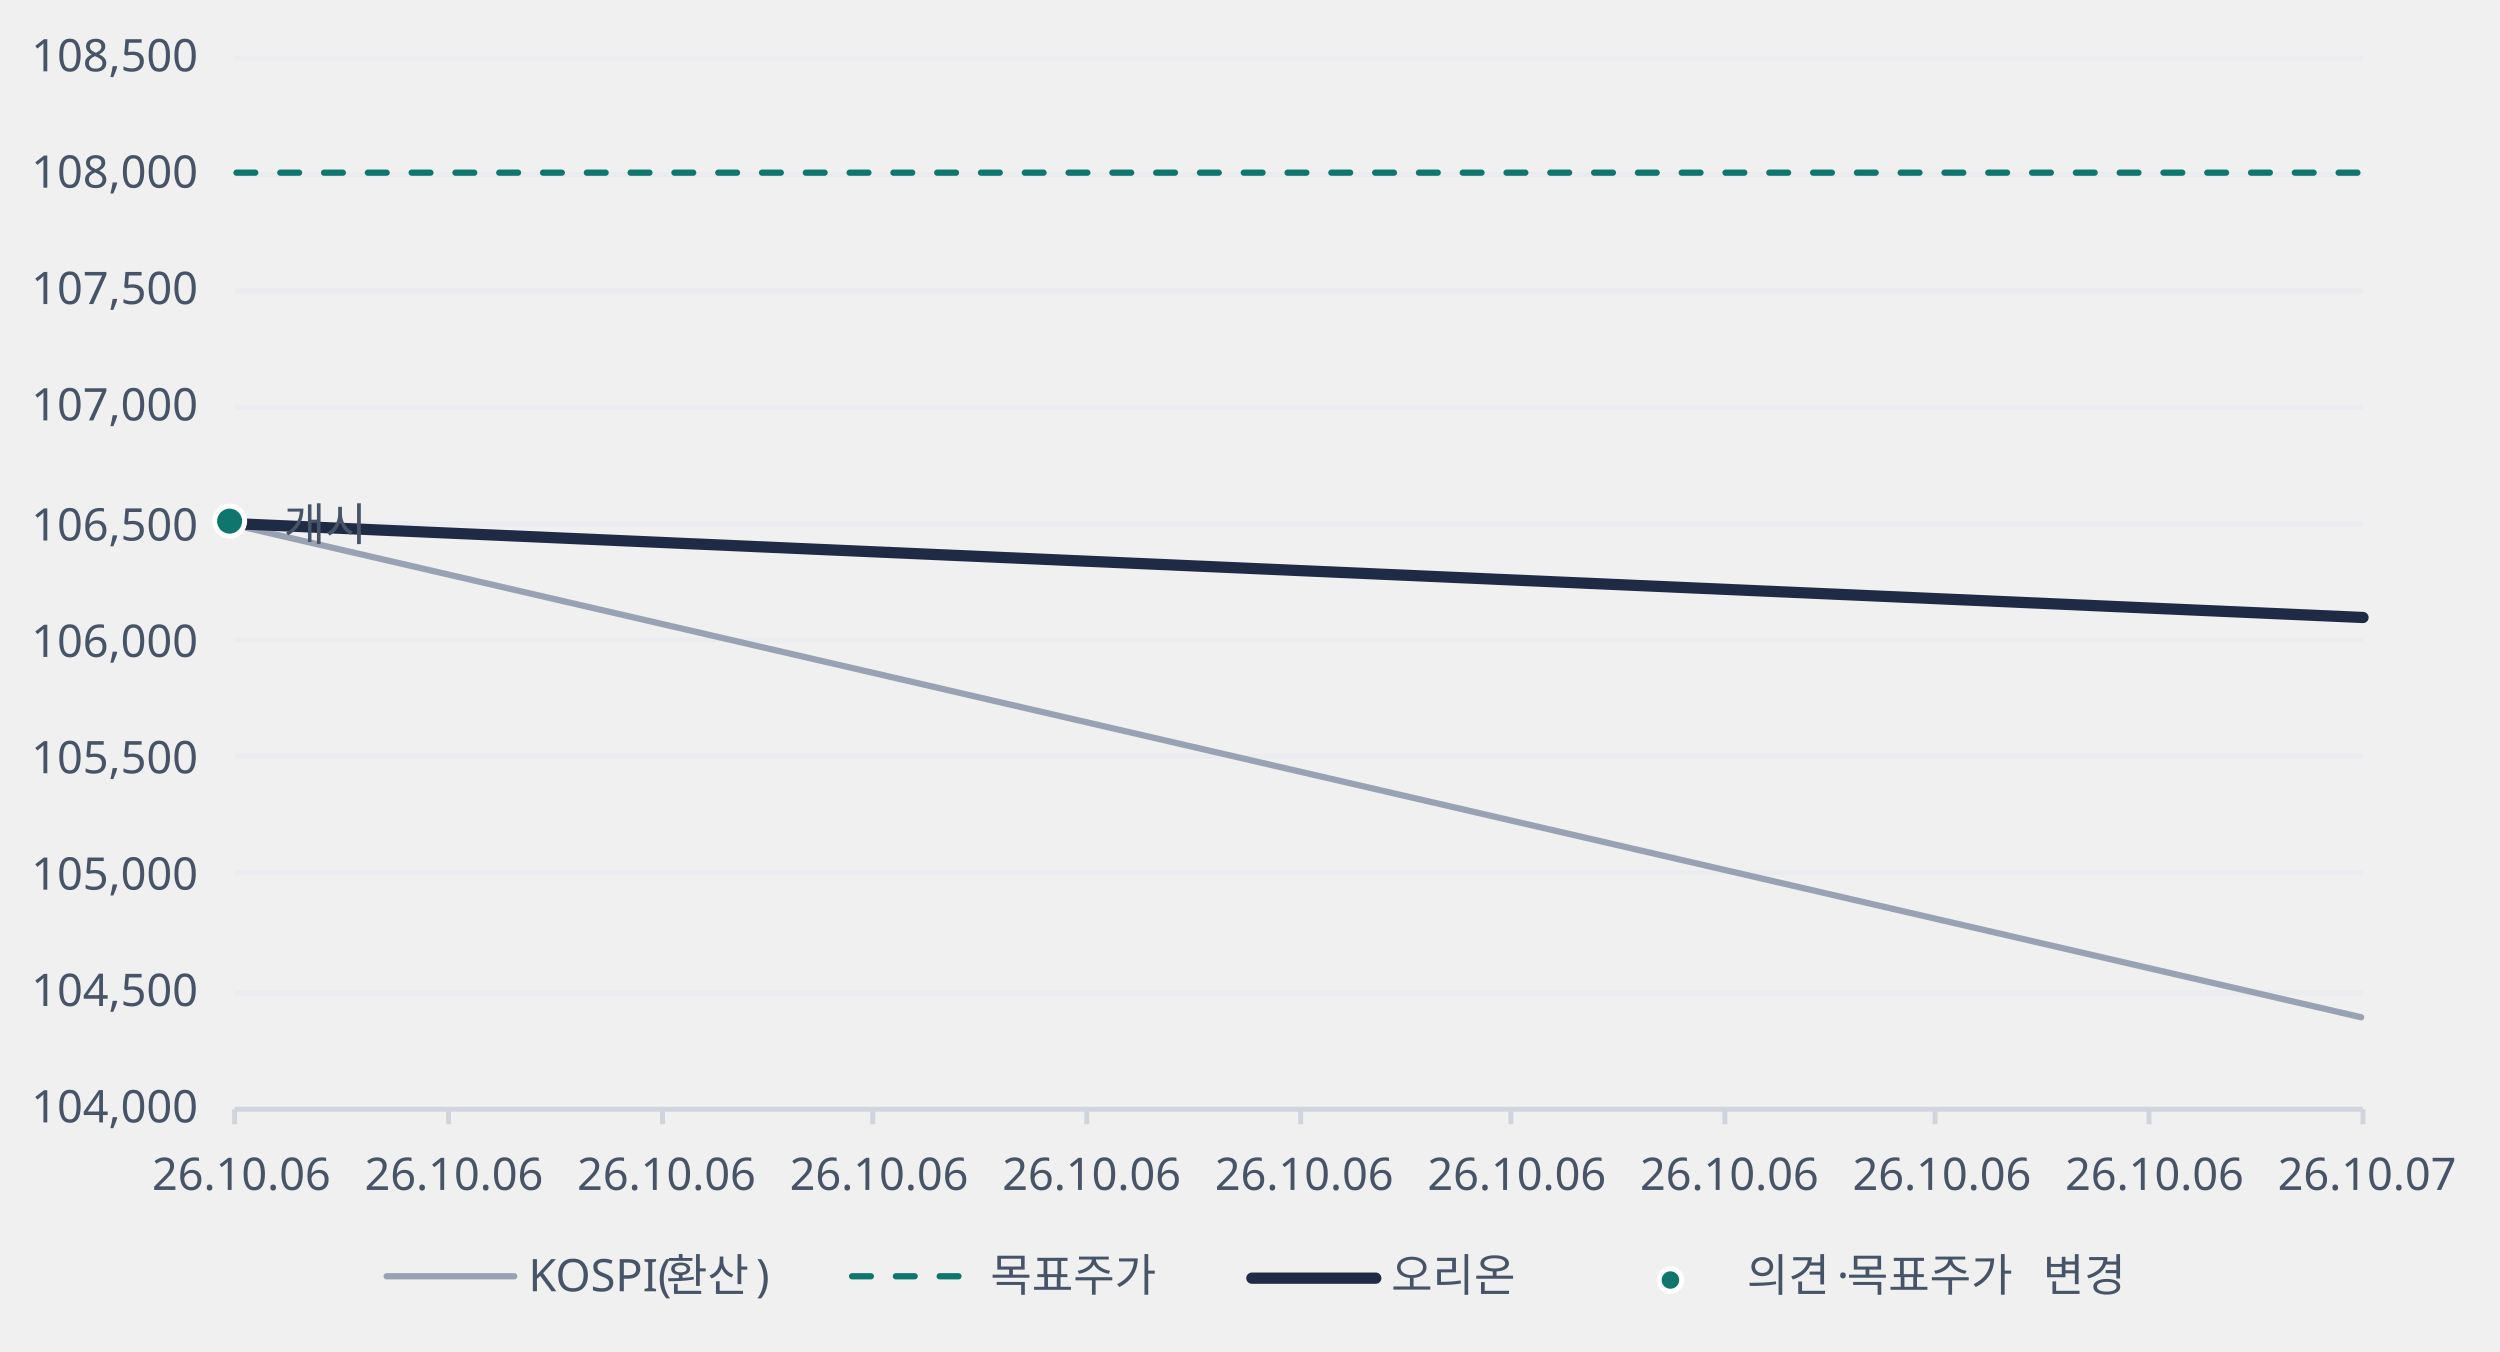
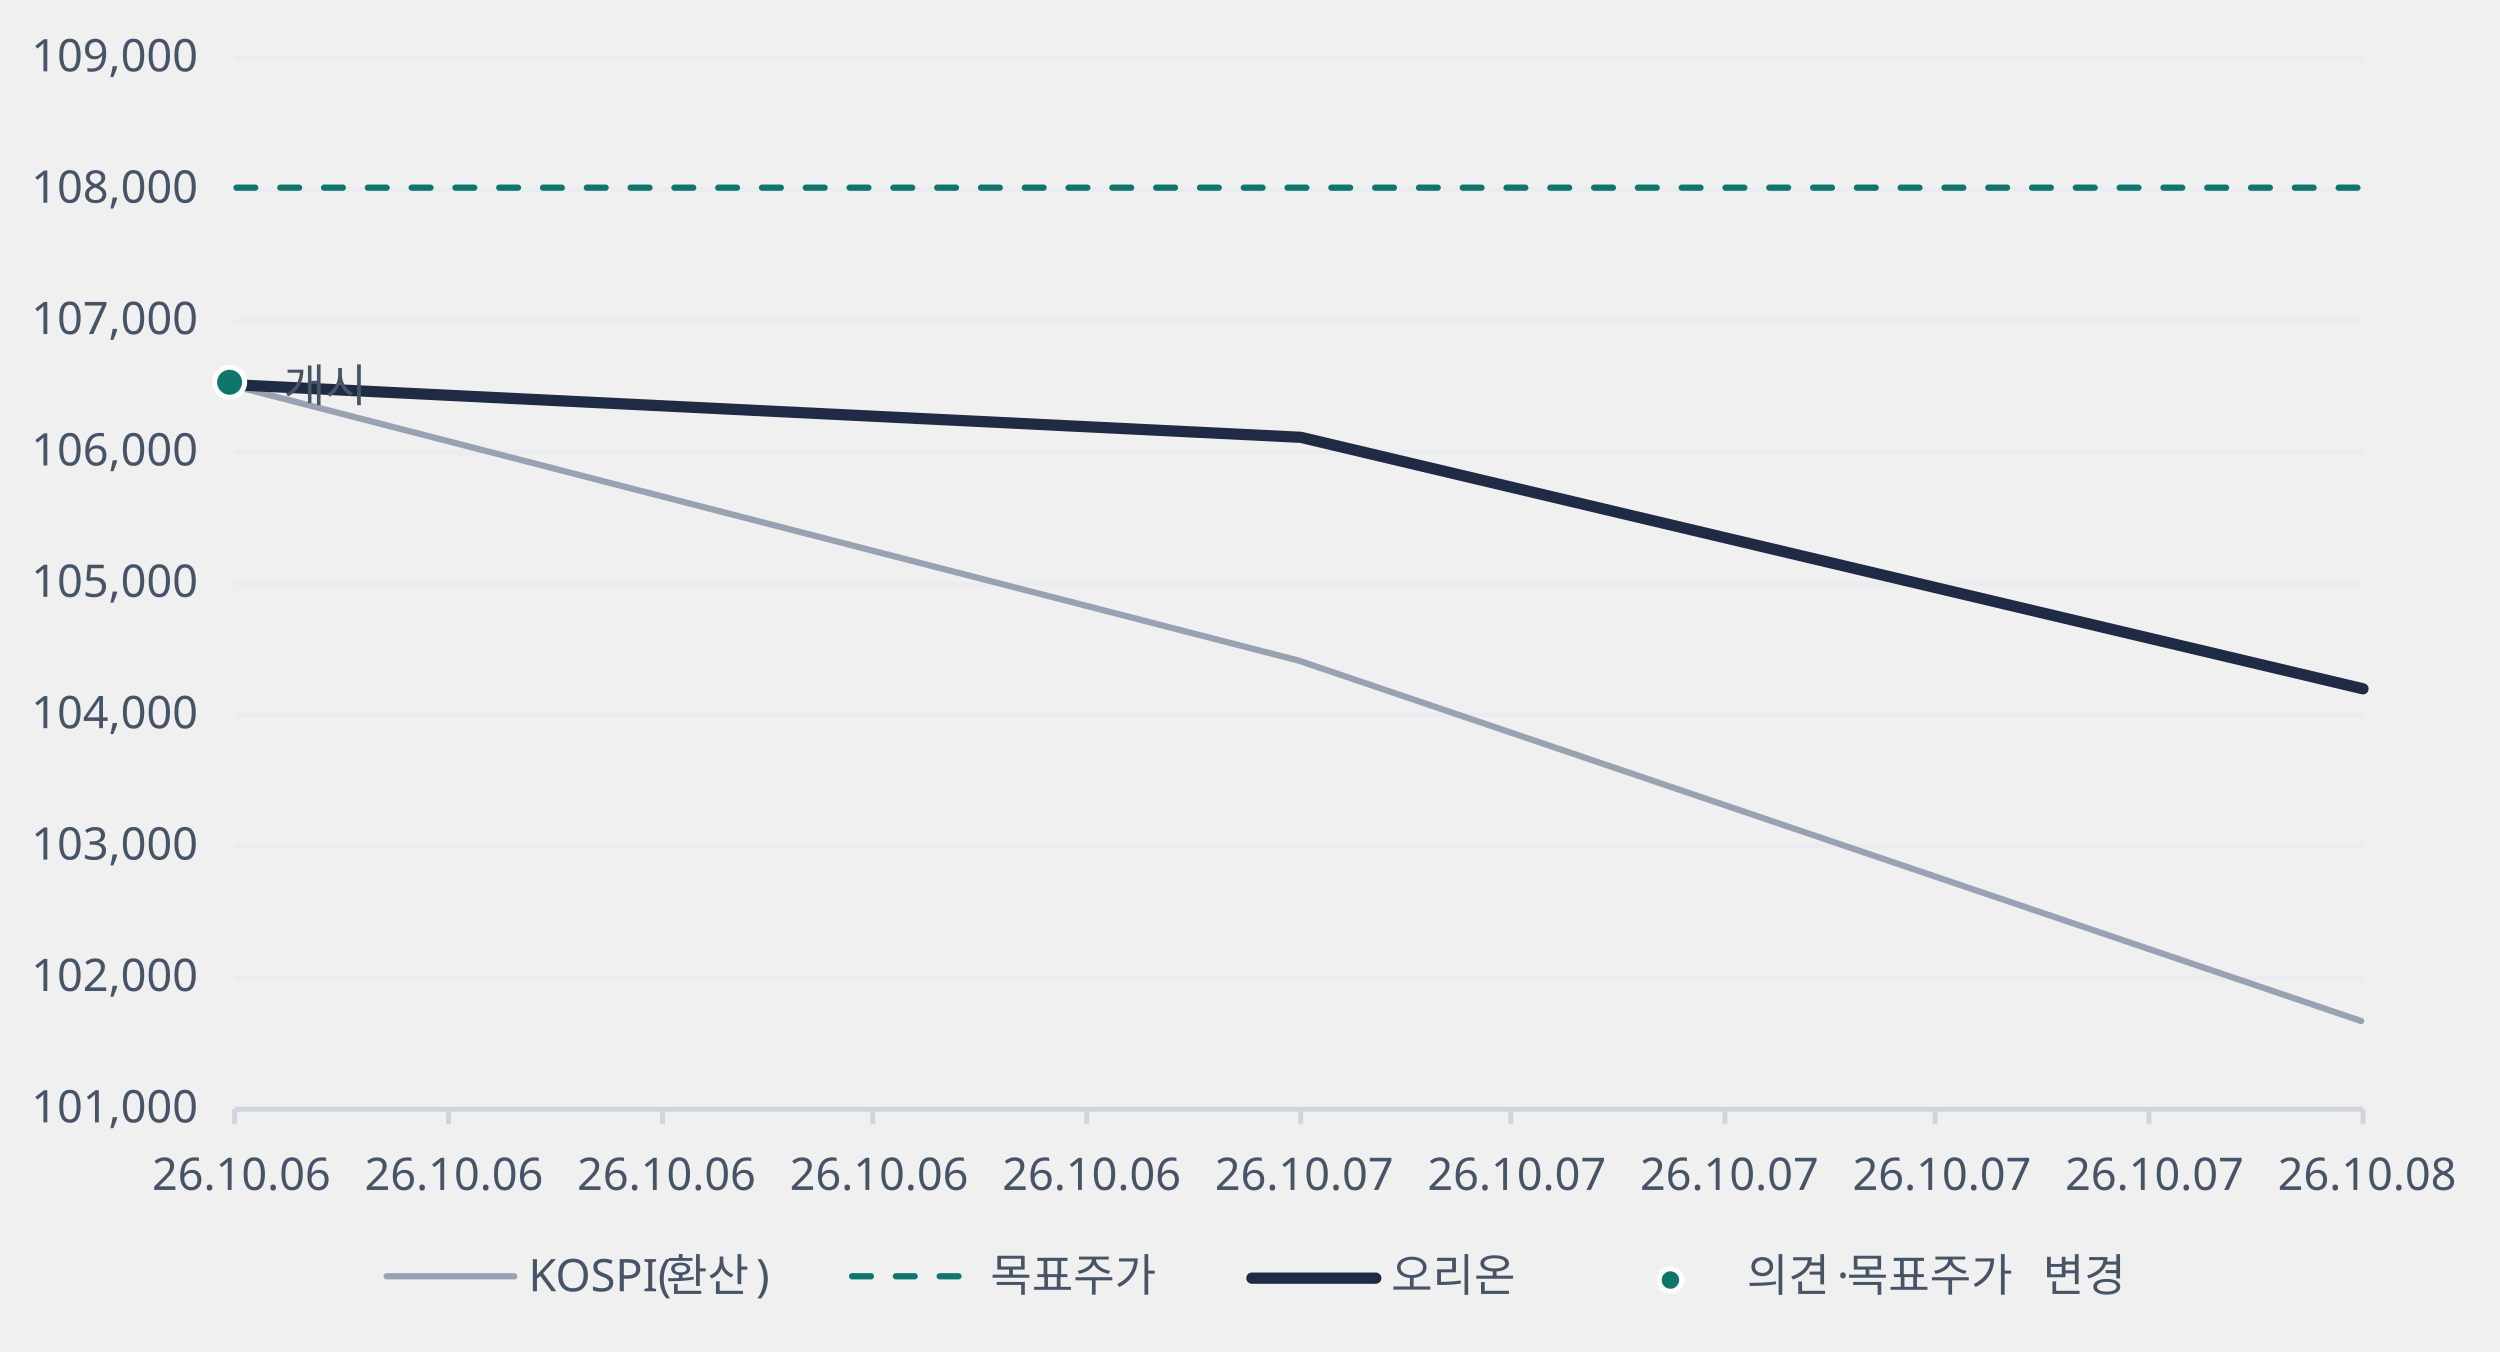
<svg xmlns="http://www.w3.org/2000/svg" width="666" height="360" xml:space="preserve" overflow="hidden">
  <defs>
    <clipPath id="clip0">
      <rect x="971" y="13" width="666" height="360" />
    </clipPath>
  </defs>
  <g clip-path="url(#clip0)" transform="translate(-971 -13)">
    <g>
-       <path d="M1033.5 277.5 1600.5 277.5M1033.5 245.5 1600.5 245.5M1033.5 214.5 1600.5 214.5M1033.5 183.5 1600.5 183.5M1033.5 152.5 1600.5 152.5M1033.5 121.5 1600.5 121.5M1033.5 90.5 1600.5 90.5M1033.5 59.5 1600.5 59.5M1033.5 28.5 1600.5 28.5" stroke="#EAECF0" stroke-width="1.333" stroke-linejoin="round" stroke-miterlimit="10" fill="none" />
+       <path d="M1033.5 273.5 1600.5 273.5M1033.5 238.5 1600.5 238.5M1033.5 203.5 1600.5 203.5M1033.5 168.5 1600.5 168.5M1033.5 133.5 1600.5 133.5M1033.5 98.5 1600.5 98.5M1033.5 63.5 1600.5 63.5M1033.5 28.5 1600.5 28.5" stroke="#EAECF0" stroke-width="1.333" stroke-linejoin="round" stroke-miterlimit="10" fill="none" />
    </g>
    <g>
      <path d="M1033.5 308.5 1600.5 308.5" stroke="#D0D5DD" stroke-width="1.333" stroke-linejoin="round" stroke-miterlimit="10" fill="none" fill-rule="evenodd" />
    </g>
    <g>
      <path d="M1033.5 308.5 1033.5 312.5M1090.5 308.5 1090.5 312.5M1147.5 308.5 1147.5 312.5M1203.5 308.5 1203.5 312.5M1260.5 308.5 1260.5 312.5M1317.5 308.5 1317.5 312.5M1373.5 308.5 1373.5 312.5M1430.5 308.5 1430.5 312.5M1486.5 308.5 1486.5 312.5M1543.5 308.5 1543.5 312.5M1600.5 308.5 1600.5 312.5" stroke="#D0D5DD" stroke-width="1.333" stroke-linejoin="round" stroke-miterlimit="10" fill="none" />
    </g>
    <g>
-       <path d="M1034 153 1600 284" stroke="#98A2B3" stroke-width="1.667" stroke-linecap="round" stroke-linejoin="round" stroke-miterlimit="10" fill="none" />
+       <path d="M1034 116 1317 189 1600 285" stroke="#98A2B3" stroke-width="1.667" stroke-linecap="round" stroke-linejoin="round" stroke-miterlimit="10" fill="none" />
    </g>
    <g>
-       <path d="M1034 59 1600 59" stroke="#0F766E" stroke-width="1.667" stroke-linecap="round" stroke-linejoin="round" stroke-miterlimit="10" stroke-dasharray="5 6.667" fill="none" />
+       <path d="M1034 63 1600 63" stroke="#0F766E" stroke-width="1.667" stroke-linecap="round" stroke-linejoin="round" stroke-miterlimit="10" stroke-dasharray="5 6.667" fill="none" />
    </g>
    <g>
-       <path d="M1033.5 152.5 1600.5 177.5" stroke="#1F2A44" stroke-width="3" stroke-linecap="round" stroke-linejoin="round" stroke-miterlimit="10" fill="none" />
+       <path d="M1033.5 115.5 1317.5 129.5 1600.5 196.5" stroke="#1F2A44" stroke-width="3" stroke-linecap="round" stroke-linejoin="round" stroke-miterlimit="10" fill="none" />
    </g>
    <g>
-       <path d="M1036.17 151.833C1036.17 154.042 1034.38 155.833 1032.17 155.833 1029.96 155.833 1028.17 154.042 1028.17 151.833 1028.17 149.624 1029.96 147.833 1032.17 147.833 1034.38 147.833 1036.17 149.624 1036.17 151.833Z" stroke="#FFFFFF" stroke-width="1.333" stroke-linejoin="round" stroke-miterlimit="10" fill="#0F766E" />
+       <path d="M1036.17 114.833C1036.17 117.042 1034.38 118.833 1032.17 118.833 1029.96 118.833 1028.17 117.042 1028.17 114.833 1028.17 112.624 1029.96 110.833 1032.17 110.833 1034.38 110.833 1036.17 112.624 1036.17 114.833Z" stroke="#FFFFFF" stroke-width="1.333" stroke-linejoin="round" stroke-miterlimit="10" fill="#0F766E" />
    </g>
    <g>
-       <text fill="#475467" font-family="Malgun Gothic,Malgun Gothic_MSFontService,sans-serif" font-weight="400" font-size="12" transform="translate(1046.6 157)">개시</text>
+       <text fill="#475467" font-family="Malgun Gothic,Malgun Gothic_MSFontService,sans-serif" font-weight="400" font-size="12" transform="translate(1046.6 120)">개시</text>
    </g>
    <g>
-       <text fill="#475467" font-family="Malgun Gothic,Malgun Gothic_MSFontService,sans-serif" font-weight="400" font-size="12" transform="translate(979.333 312)">104,000</text>
+       <text fill="#475467" font-family="Malgun Gothic,Malgun Gothic_MSFontService,sans-serif" font-weight="400" font-size="12" transform="translate(979.333 312)">101,000</text>
    </g>
    <g>
-       <text fill="#475467" font-family="Malgun Gothic,Malgun Gothic_MSFontService,sans-serif" font-weight="400" font-size="12" transform="translate(979.333 281)">104,500</text>
+       <text fill="#475467" font-family="Malgun Gothic,Malgun Gothic_MSFontService,sans-serif" font-weight="400" font-size="12" transform="translate(979.333 277)">102,000</text>
    </g>
    <g>
-       <text fill="#475467" font-family="Malgun Gothic,Malgun Gothic_MSFontService,sans-serif" font-weight="400" font-size="12" transform="translate(979.333 250)">105,000</text>
+       <text fill="#475467" font-family="Malgun Gothic,Malgun Gothic_MSFontService,sans-serif" font-weight="400" font-size="12" transform="translate(979.333 242)">103,000</text>
    </g>
    <g>
-       <text fill="#475467" font-family="Malgun Gothic,Malgun Gothic_MSFontService,sans-serif" font-weight="400" font-size="12" transform="translate(979.333 219)">105,500</text>
+       <text fill="#475467" font-family="Malgun Gothic,Malgun Gothic_MSFontService,sans-serif" font-weight="400" font-size="12" transform="translate(979.333 207)">104,000</text>
    </g>
    <g>
-       <text fill="#475467" font-family="Malgun Gothic,Malgun Gothic_MSFontService,sans-serif" font-weight="400" font-size="12" transform="translate(979.333 188)">106,000</text>
+       <text fill="#475467" font-family="Malgun Gothic,Malgun Gothic_MSFontService,sans-serif" font-weight="400" font-size="12" transform="translate(979.333 172)">105,000</text>
    </g>
    <g>
-       <text fill="#475467" font-family="Malgun Gothic,Malgun Gothic_MSFontService,sans-serif" font-weight="400" font-size="12" transform="translate(979.333 157)">106,500</text>
+       <text fill="#475467" font-family="Malgun Gothic,Malgun Gothic_MSFontService,sans-serif" font-weight="400" font-size="12" transform="translate(979.333 137)">106,000</text>
    </g>
    <g>
-       <text fill="#475467" font-family="Malgun Gothic,Malgun Gothic_MSFontService,sans-serif" font-weight="400" font-size="12" transform="translate(979.333 125)">107,000</text>
+       <text fill="#475467" font-family="Malgun Gothic,Malgun Gothic_MSFontService,sans-serif" font-weight="400" font-size="12" transform="translate(979.333 102)">107,000</text>
    </g>
    <g>
-       <text fill="#475467" font-family="Malgun Gothic,Malgun Gothic_MSFontService,sans-serif" font-weight="400" font-size="12" transform="translate(979.333 94)">107,500</text>
+       <text fill="#475467" font-family="Malgun Gothic,Malgun Gothic_MSFontService,sans-serif" font-weight="400" font-size="12" transform="translate(979.333 67)">108,000</text>
    </g>
    <g>
-       <text fill="#475467" font-family="Malgun Gothic,Malgun Gothic_MSFontService,sans-serif" font-weight="400" font-size="12" transform="translate(979.333 63)">108,000</text>
-     </g>
-     <g>
-       <text fill="#475467" font-family="Malgun Gothic,Malgun Gothic_MSFontService,sans-serif" font-weight="400" font-size="12" transform="translate(979.333 32)">108,500</text>
+       <text fill="#475467" font-family="Malgun Gothic,Malgun Gothic_MSFontService,sans-serif" font-weight="400" font-size="12" transform="translate(979.333 32)">109,000</text>
    </g>
    <g>
      <text fill="#475467" font-family="Malgun Gothic,Malgun Gothic_MSFontService,sans-serif" font-weight="400" font-size="12" transform="translate(1011.49 330)">26.10.06</text>
    </g>
    <g>
      <text fill="#475467" font-family="Malgun Gothic,Malgun Gothic_MSFontService,sans-serif" font-weight="400" font-size="12" transform="translate(1068.12 330)">26.10.06</text>
    </g>
    <g>
      <text fill="#475467" font-family="Malgun Gothic,Malgun Gothic_MSFontService,sans-serif" font-weight="400" font-size="12" transform="translate(1124.74 330)">26.10.06</text>
    </g>
    <g>
      <text fill="#475467" font-family="Malgun Gothic,Malgun Gothic_MSFontService,sans-serif" font-weight="400" font-size="12" transform="translate(1181.37 330)">26.10.06</text>
    </g>
    <g>
      <text fill="#475467" font-family="Malgun Gothic,Malgun Gothic_MSFontService,sans-serif" font-weight="400" font-size="12" transform="translate(1238 330)">26.10.06</text>
    </g>
    <g>
-       <text fill="#475467" font-family="Malgun Gothic,Malgun Gothic_MSFontService,sans-serif" font-weight="400" font-size="12" transform="translate(1294.63 330)">26.10.06</text>
+       <text fill="#475467" font-family="Malgun Gothic,Malgun Gothic_MSFontService,sans-serif" font-weight="400" font-size="12" transform="translate(1294.63 330)">26.10.07</text>
    </g>
    <g>
-       <text fill="#475467" font-family="Malgun Gothic,Malgun Gothic_MSFontService,sans-serif" font-weight="400" font-size="12" transform="translate(1351.26 330)">26.10.06</text>
+       <text fill="#475467" font-family="Malgun Gothic,Malgun Gothic_MSFontService,sans-serif" font-weight="400" font-size="12" transform="translate(1351.26 330)">26.10.07</text>
    </g>
    <g>
-       <text fill="#475467" font-family="Malgun Gothic,Malgun Gothic_MSFontService,sans-serif" font-weight="400" font-size="12" transform="translate(1407.89 330)">26.10.06</text>
+       <text fill="#475467" font-family="Malgun Gothic,Malgun Gothic_MSFontService,sans-serif" font-weight="400" font-size="12" transform="translate(1407.89 330)">26.10.07</text>
    </g>
    <g>
-       <text fill="#475467" font-family="Malgun Gothic,Malgun Gothic_MSFontService,sans-serif" font-weight="400" font-size="12" transform="translate(1464.52 330)">26.10.06</text>
+       <text fill="#475467" font-family="Malgun Gothic,Malgun Gothic_MSFontService,sans-serif" font-weight="400" font-size="12" transform="translate(1464.52 330)">26.10.07</text>
    </g>
    <g>
-       <text fill="#475467" font-family="Malgun Gothic,Malgun Gothic_MSFontService,sans-serif" font-weight="400" font-size="12" transform="translate(1521.14 330)">26.10.06</text>
+       <text fill="#475467" font-family="Malgun Gothic,Malgun Gothic_MSFontService,sans-serif" font-weight="400" font-size="12" transform="translate(1521.14 330)">26.10.07</text>
    </g>
    <g>
-       <text fill="#475467" font-family="Malgun Gothic,Malgun Gothic_MSFontService,sans-serif" font-weight="400" font-size="12" transform="translate(1577.77 330)">26.10.07</text>
+       <text fill="#475467" font-family="Malgun Gothic,Malgun Gothic_MSFontService,sans-serif" font-weight="400" font-size="12" transform="translate(1577.77 330)">26.10.08</text>
    </g>
    <g>
      <path d="M1074 353 1108 353" stroke="#98A2B3" stroke-width="1.667" stroke-linecap="round" stroke-linejoin="round" stroke-miterlimit="10" fill="none" fill-rule="evenodd" />
    </g>
    <g>
      <text fill="#475467" font-family="Malgun Gothic,Malgun Gothic_MSFontService,sans-serif" font-weight="400" font-size="12" transform="translate(1111.79 357)">KOSPI(</text>
    </g>
    <g>
      <text fill="#475467" font-family="Malgun Gothic,Malgun Gothic_MSFontService,sans-serif" font-weight="400" font-size="12" transform="translate(1148.41 357)">환산</text>
    </g>
    <g>
      <text fill="#475467" font-family="Malgun Gothic,Malgun Gothic_MSFontService,sans-serif" font-weight="400" font-size="12" transform="translate(1172.41 357)">)</text>
    </g>
    <g>
      <path d="M1198 353 1231 353" stroke="#0F766E" stroke-width="1.667" stroke-linecap="round" stroke-linejoin="round" stroke-miterlimit="10" stroke-dasharray="5 6.667" fill="none" fill-rule="evenodd" />
    </g>
    <g>
      <text fill="#475467" font-family="Malgun Gothic,Malgun Gothic_MSFontService,sans-serif" font-weight="400" font-size="12" transform="translate(1234.83 357)">목표주가</text>
    </g>
    <g>
      <path d="M1304.5 353.5 1337.5 353.5" stroke="#1F2A44" stroke-width="3" stroke-linecap="round" stroke-linejoin="round" stroke-miterlimit="10" fill="none" fill-rule="evenodd" />
    </g>
    <g>
      <text fill="#475467" font-family="Malgun Gothic,Malgun Gothic_MSFontService,sans-serif" font-weight="400" font-size="12" transform="translate(1341.6 357)">오리온</text>
    </g>
    <g>
      <path d="M1419 354C1419 355.657 1417.66 357 1416 357 1414.34 357 1413 355.657 1413 354 1413 352.343 1414.34 351 1416 351 1417.66 351 1419 352.343 1419 354Z" stroke="#FFFFFF" stroke-width="1.333" stroke-linejoin="round" stroke-miterlimit="10" fill="#0F766E" />
    </g>
    <g>
      <text fill="#475467" font-family="Malgun Gothic,Malgun Gothic_MSFontService,sans-serif" font-weight="400" font-size="12" transform="translate(1436.36 357)">의견</text>
    </g>
    <g>
      <text fill="#475467" font-family="Malgun Gothic,Malgun Gothic_MSFontService,sans-serif" font-weight="400" font-size="12" transform="translate(1460.36 357)">·</text>
    </g>
    <g>
      <text fill="#475467" font-family="Malgun Gothic,Malgun Gothic_MSFontService,sans-serif" font-weight="400" font-size="12" transform="translate(1462.99 357)">목표주가</text>
    </g>
    <g>
      <text fill="#475467" font-family="Malgun Gothic,Malgun Gothic_MSFontService,sans-serif" font-weight="400" font-size="12" transform="translate(1515.21 357)">변경</text>
    </g>
  </g>
</svg>
